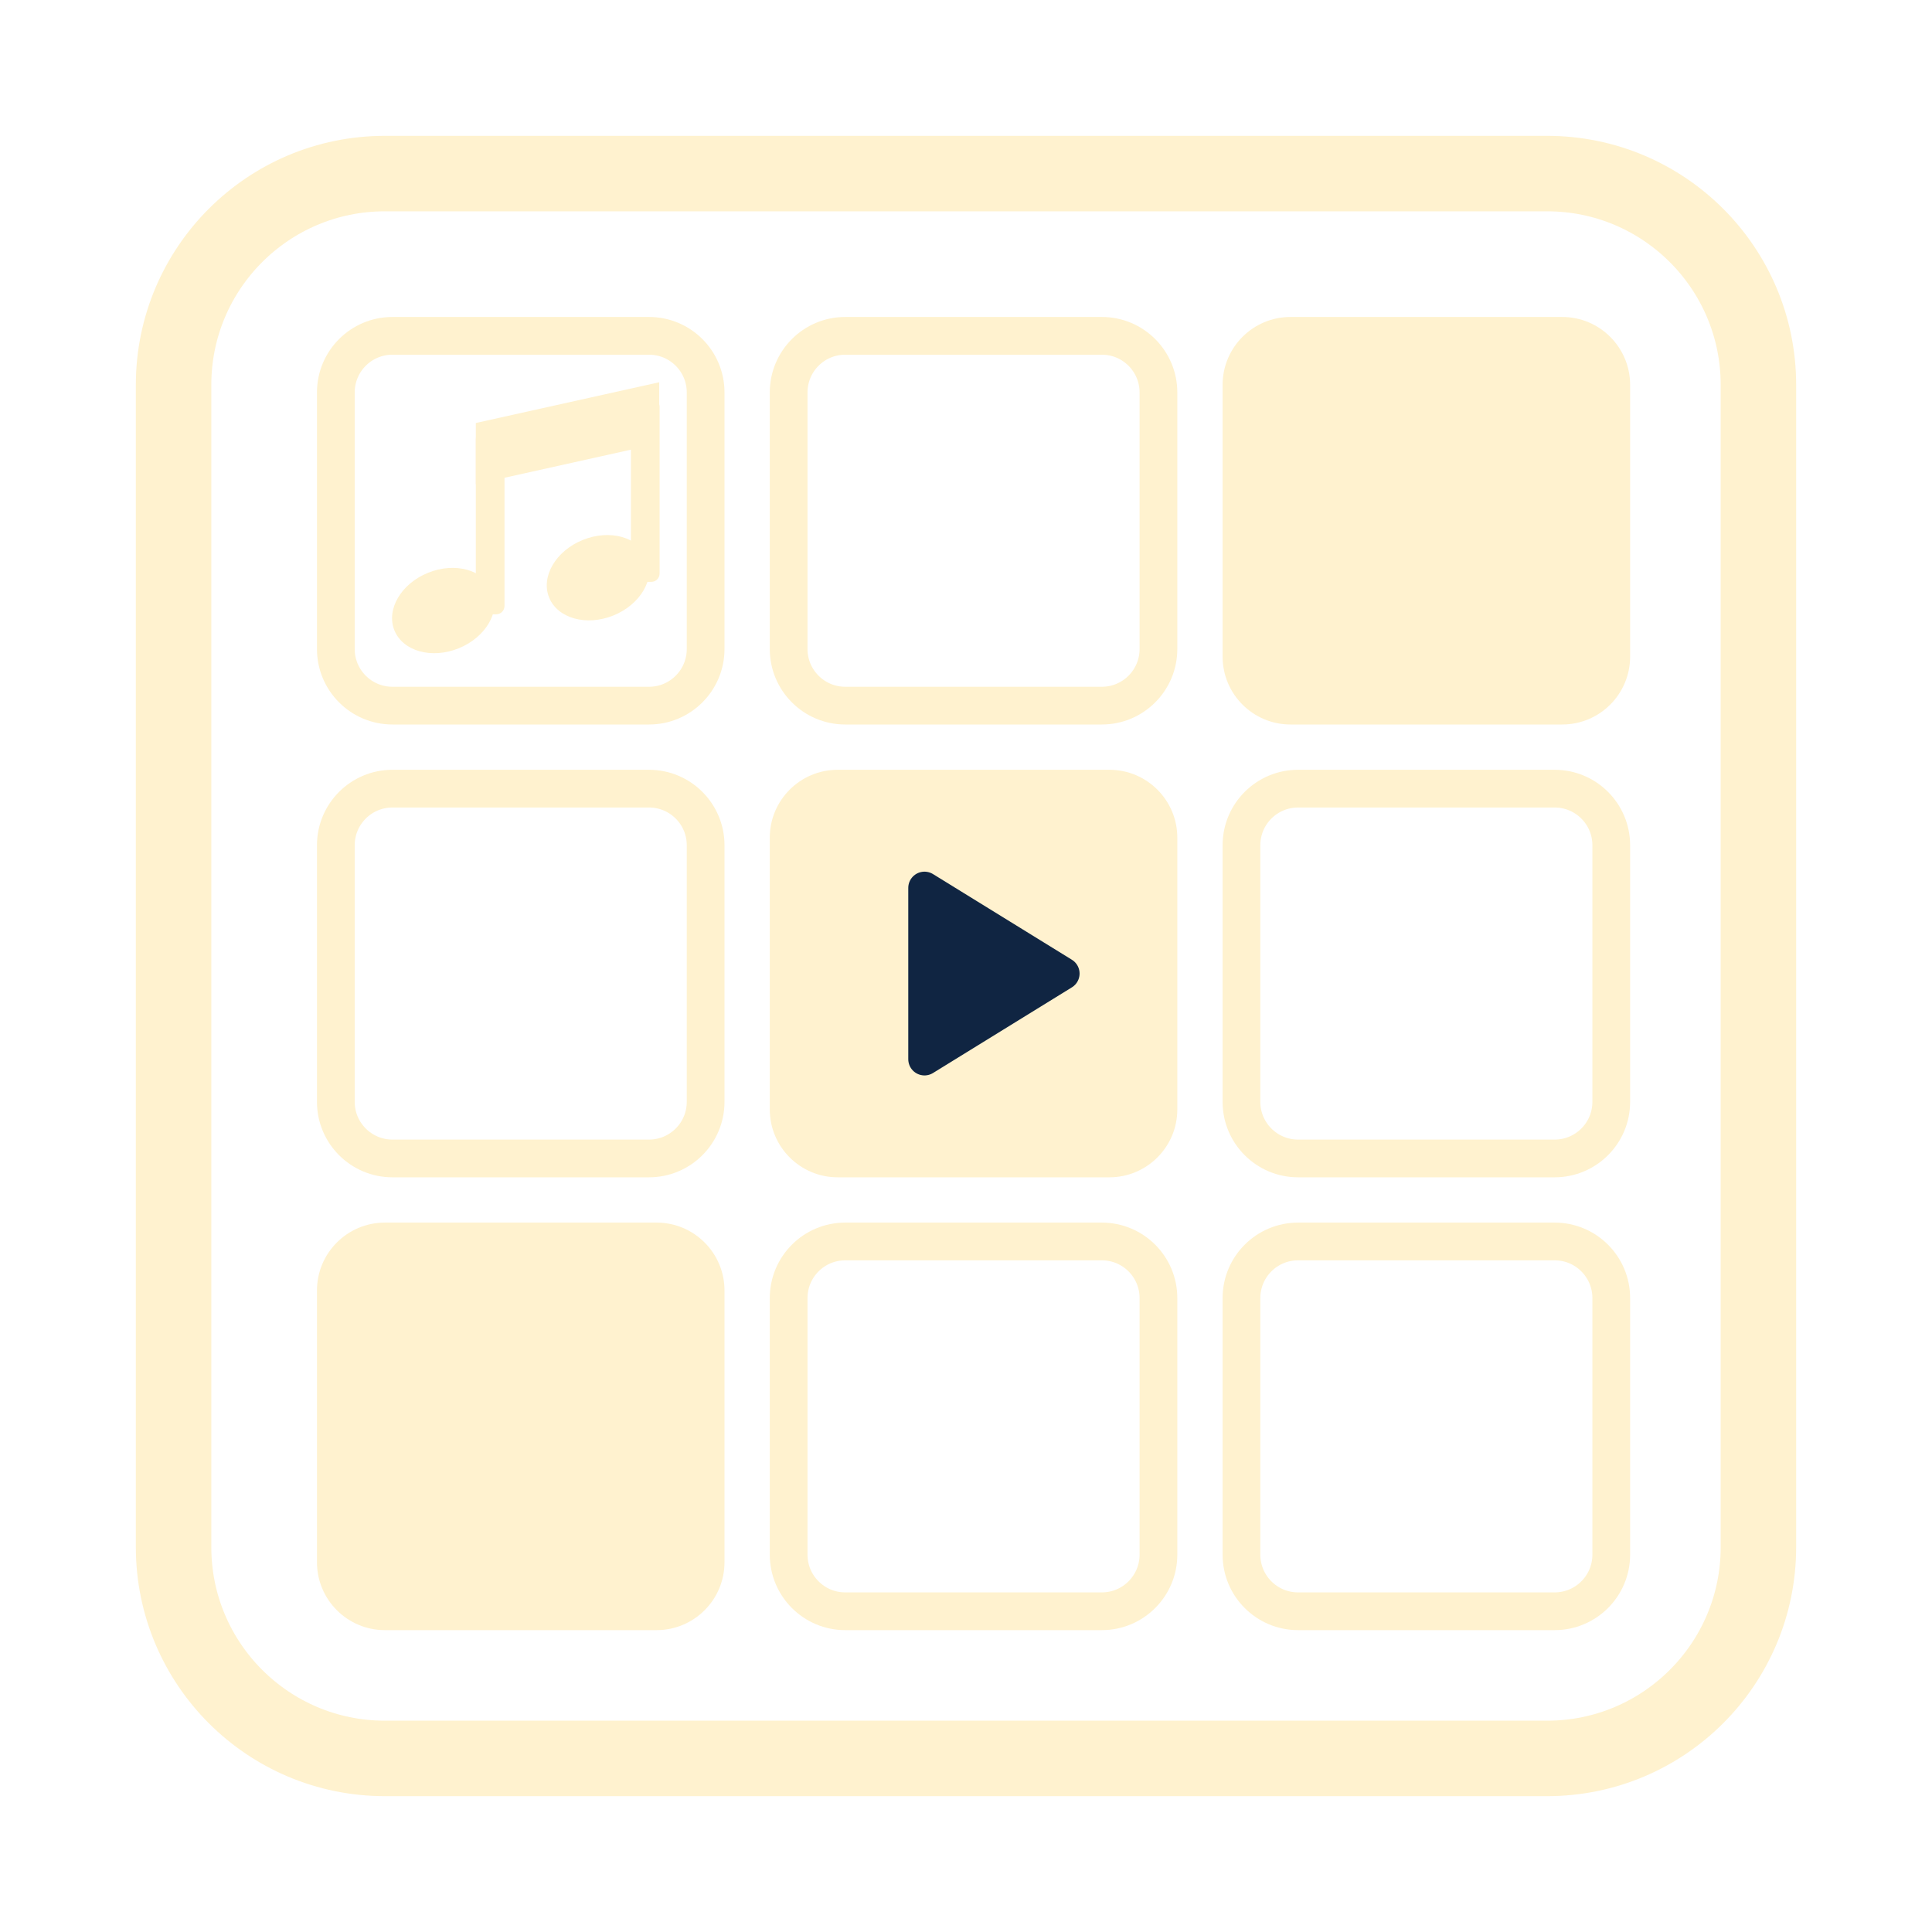
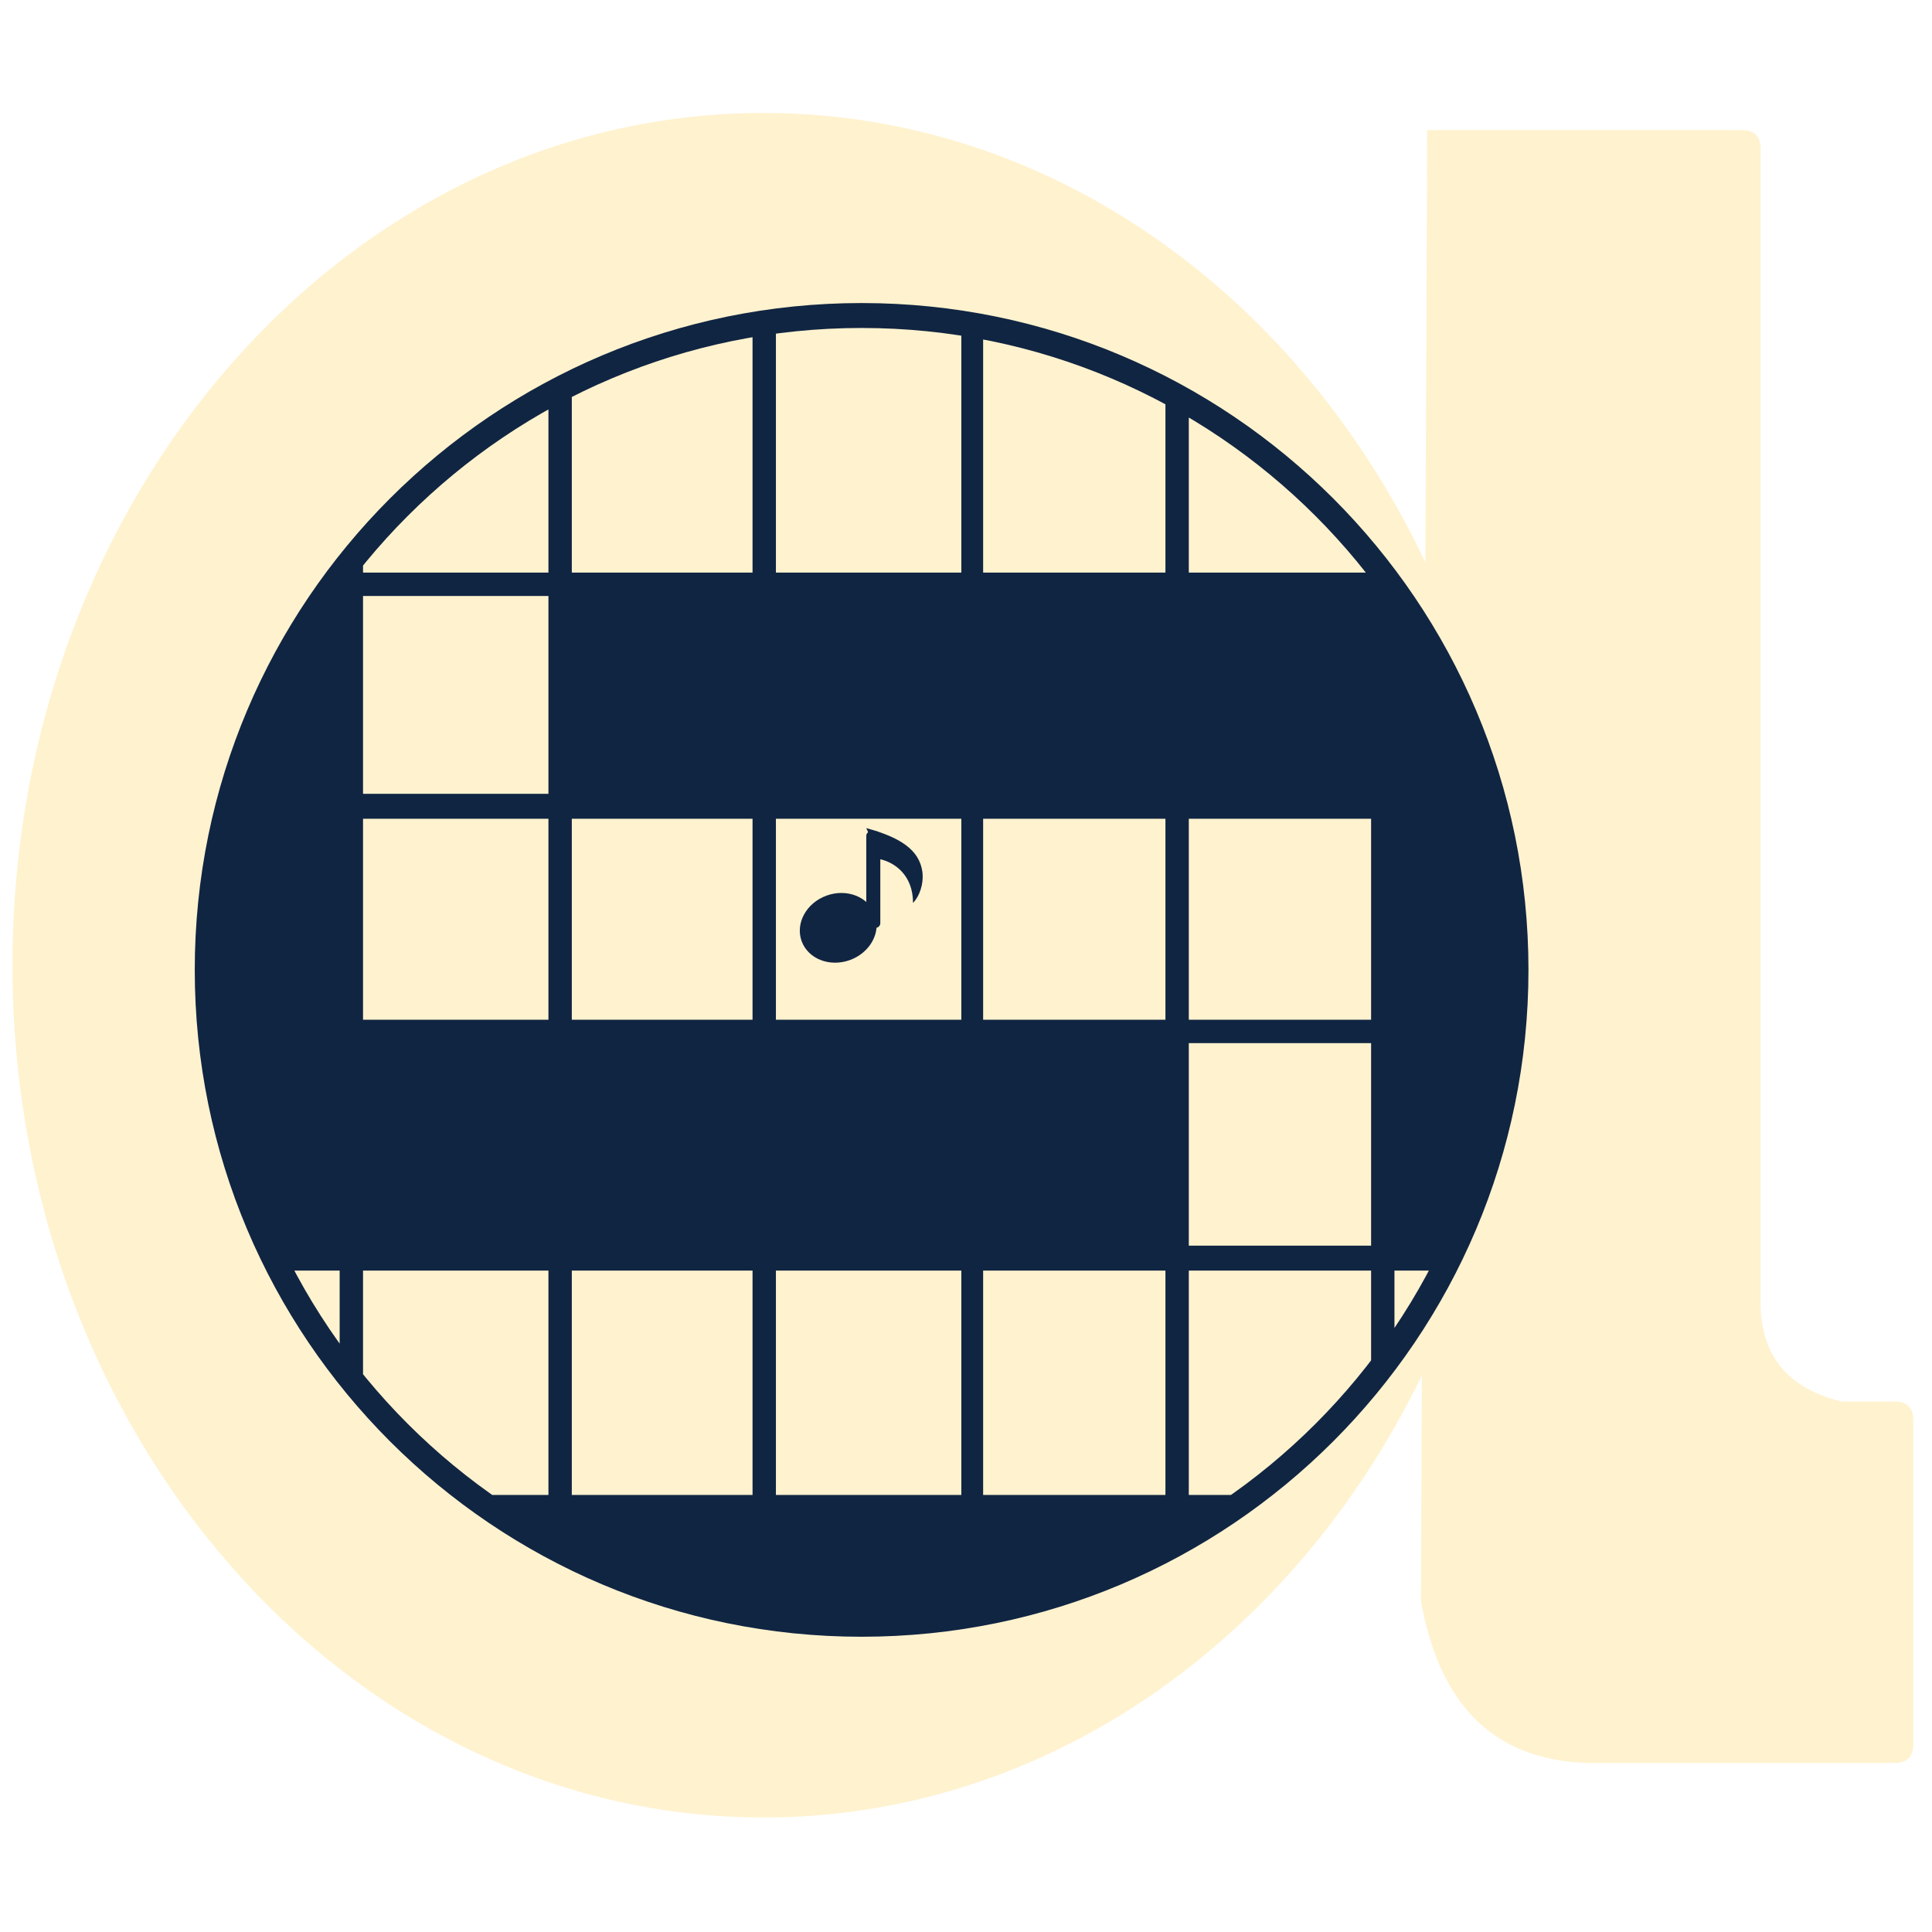
- <svg xmlns="http://www.w3.org/2000/svg" viewBox="0 0 512 512">
-   <rect x="46" y="46" width="420" height="420" rx="56" fill="none" stroke="#FFF2CF" stroke-width="20" />
-   <rect x="89" y="89" width="98" height="98" rx="15" fill="none" stroke="#FFF2CF" stroke-width="10" />
-   <g fill="#FFF2CF">
-     <ellipse cx="117.5" cy="161.8" rx="14.0" ry="10.8" transform="rotate(-22 117.5 161.8)" />
-     <ellipse cx="158.5" cy="153.1" rx="14.0" ry="10.8" transform="rotate(-22 158.5 153.1)" />
-     <rect x="126.1" y="114.2" width="7.6" height="48.6" rx="2.2" />
-     <rect x="167.2" y="105.6" width="7.6" height="48.6" rx="2.2" />
-     <path d="M126.1 112.1 L174.7 101.3 L174.7 117.5 L126.1 128.3 Z" />
+ <svg xmlns="http://www.w3.org/2000/svg" viewBox="0 0 1240 1240">
+   <g transform="translate(-10.0 17.5)">
+     <defs>
+       <clipPath id="mc">
+         <circle cx="563" cy="605" r="412" />
+       </clipPath>
+     </defs>
+     <ellipse cx="500" cy="602" rx="482" ry="547" fill="#FFF2CF" />
+     <path d="M 926 66 H 1128 Q 1140 66 1140 78 V 822 Q 1142 870 1192 882 H 1226 Q 1238 882 1238 894 V 1102 Q 1238 1114 1226 1114 H 1030 Q 940 1112 922 1010 Z" fill="#FFF2CF" />
+     <circle cx="563" cy="605" r="428" fill="#102542" />
+     <g clip-path="url(#mc)">
+       <rect x="110" y="150" width="118" height="200" fill="#FFF2CF" />
+       <rect x="243" y="150" width="119" height="200" fill="#FFF2CF" />
+       <rect x="377" y="150" width="116" height="200" fill="#FFF2CF" />
+       <rect x="508" y="150" width="119" height="200" fill="#FFF2CF" />
+       <rect x="641" y="150" width="117" height="200" fill="#FFF2CF" />
+       <rect x="773" y="150" width="117" height="200" fill="#FFF2CF" />
+       <rect x="905" y="150" width="115" height="200" fill="#FFF2CF" />
+       <rect x="110" y="365" width="118" height="127" fill="#102542" />
+       <rect x="243" y="365" width="119" height="127" fill="#FFF2CF" />
+       <rect x="377" y="365" width="116" height="127" fill="#102542" />
+       <rect x="508" y="365" width="119" height="127" fill="#102542" />
+       <rect x="641" y="365" width="117" height="127" fill="#102542" />
+       <rect x="773" y="365" width="117" height="127" fill="#102542" />
+       <rect x="905" y="365" width="115" height="127" fill="#102542" />
+       <rect x="110" y="508" width="118" height="129" fill="#102542" />
+       <rect x="243" y="508" width="119" height="129" fill="#FFF2CF" />
+       <rect x="377" y="508" width="116" height="129" fill="#FFF2CF" />
+       <rect x="508" y="508" width="119" height="129" fill="#FFF2CF" />
+       <rect x="641" y="508" width="117" height="129" fill="#FFF2CF" />
+       <rect x="773" y="508" width="117" height="129" fill="#FFF2CF" />
+       <rect x="905" y="508" width="115" height="129" fill="#102542" />
+       <rect x="110" y="652" width="118" height="130" fill="#102542" />
+       <rect x="243" y="652" width="119" height="130" fill="#102542" />
+       <rect x="377" y="652" width="116" height="130" fill="#102542" />
+       <rect x="508" y="652" width="119" height="130" fill="#102542" />
+       <rect x="641" y="652" width="117" height="130" fill="#102542" />
+       <rect x="773" y="652" width="117" height="130" fill="#FFF2CF" />
+       <rect x="905" y="652" width="115" height="130" fill="#102542" />
+       <rect x="110" y="798" width="118" height="144" fill="#FFF2CF" />
+       <rect x="243" y="798" width="119" height="144" fill="#FFF2CF" />
+       <rect x="377" y="798" width="116" height="144" fill="#FFF2CF" />
+       <rect x="508" y="798" width="119" height="144" fill="#FFF2CF" />
+       <rect x="641" y="798" width="117" height="144" fill="#FFF2CF" />
+       <rect x="773" y="798" width="117" height="144" fill="#FFF2CF" />
+       <rect x="905" y="798" width="115" height="144" fill="#FFF2CF" />
+       <rect x="110" y="958" width="118" height="142" fill="#102542" />
+       <rect x="243" y="958" width="119" height="142" fill="#102542" />
+       <rect x="377" y="958" width="116" height="142" fill="#102542" />
+       <rect x="508" y="958" width="119" height="142" fill="#102542" />
+       <rect x="641" y="958" width="117" height="142" fill="#102542" />
+       <rect x="773" y="958" width="117" height="142" fill="#102542" />
+       <rect x="905" y="958" width="115" height="142" fill="#102542" />
+     </g>
+     <g fill="#102542">
+       <g transform="translate(548 578)">
+         <ellipse cx="0" cy="0" rx="25" ry="22" transform="rotate(-20)" />
+         <rect x="18" y="-62" width="9" height="62" rx="3" />
+         <path d="M18 -64 C 40 -58 52 -50 54 -36 C 55 -28 52 -20 48 -16 C 48 -34 36 -42 27 -44 Z" />
+       </g>
+     </g>
  </g>
-   <rect x="209" y="89" width="98" height="98" rx="15" fill="none" stroke="#FFF2CF" stroke-width="10" />
-   <rect x="324" y="84" width="108" height="108" rx="18" fill="#FFF2CF" />
-   <rect x="89" y="209" width="98" height="98" rx="15" fill="none" stroke="#FFF2CF" stroke-width="10" />
-   <rect x="204" y="204" width="108" height="108" rx="18" fill="#FFF2CF" />
-   <path d="M245.0 235.3 L245.0 280.7 L281.8 258.0 Z" fill="#102542" stroke="#102542" stroke-width="8.6" stroke-linejoin="round" />
-   <rect x="329" y="209" width="98" height="98" rx="15" fill="none" stroke="#FFF2CF" stroke-width="10" />
-   <rect x="84" y="324" width="108" height="108" rx="18" fill="#FFF2CF" />
-   <rect x="209" y="329" width="98" height="98" rx="15" fill="none" stroke="#FFF2CF" stroke-width="10" />
-   <rect x="329" y="329" width="98" height="98" rx="15" fill="none" stroke="#FFF2CF" stroke-width="10" />
</svg>
